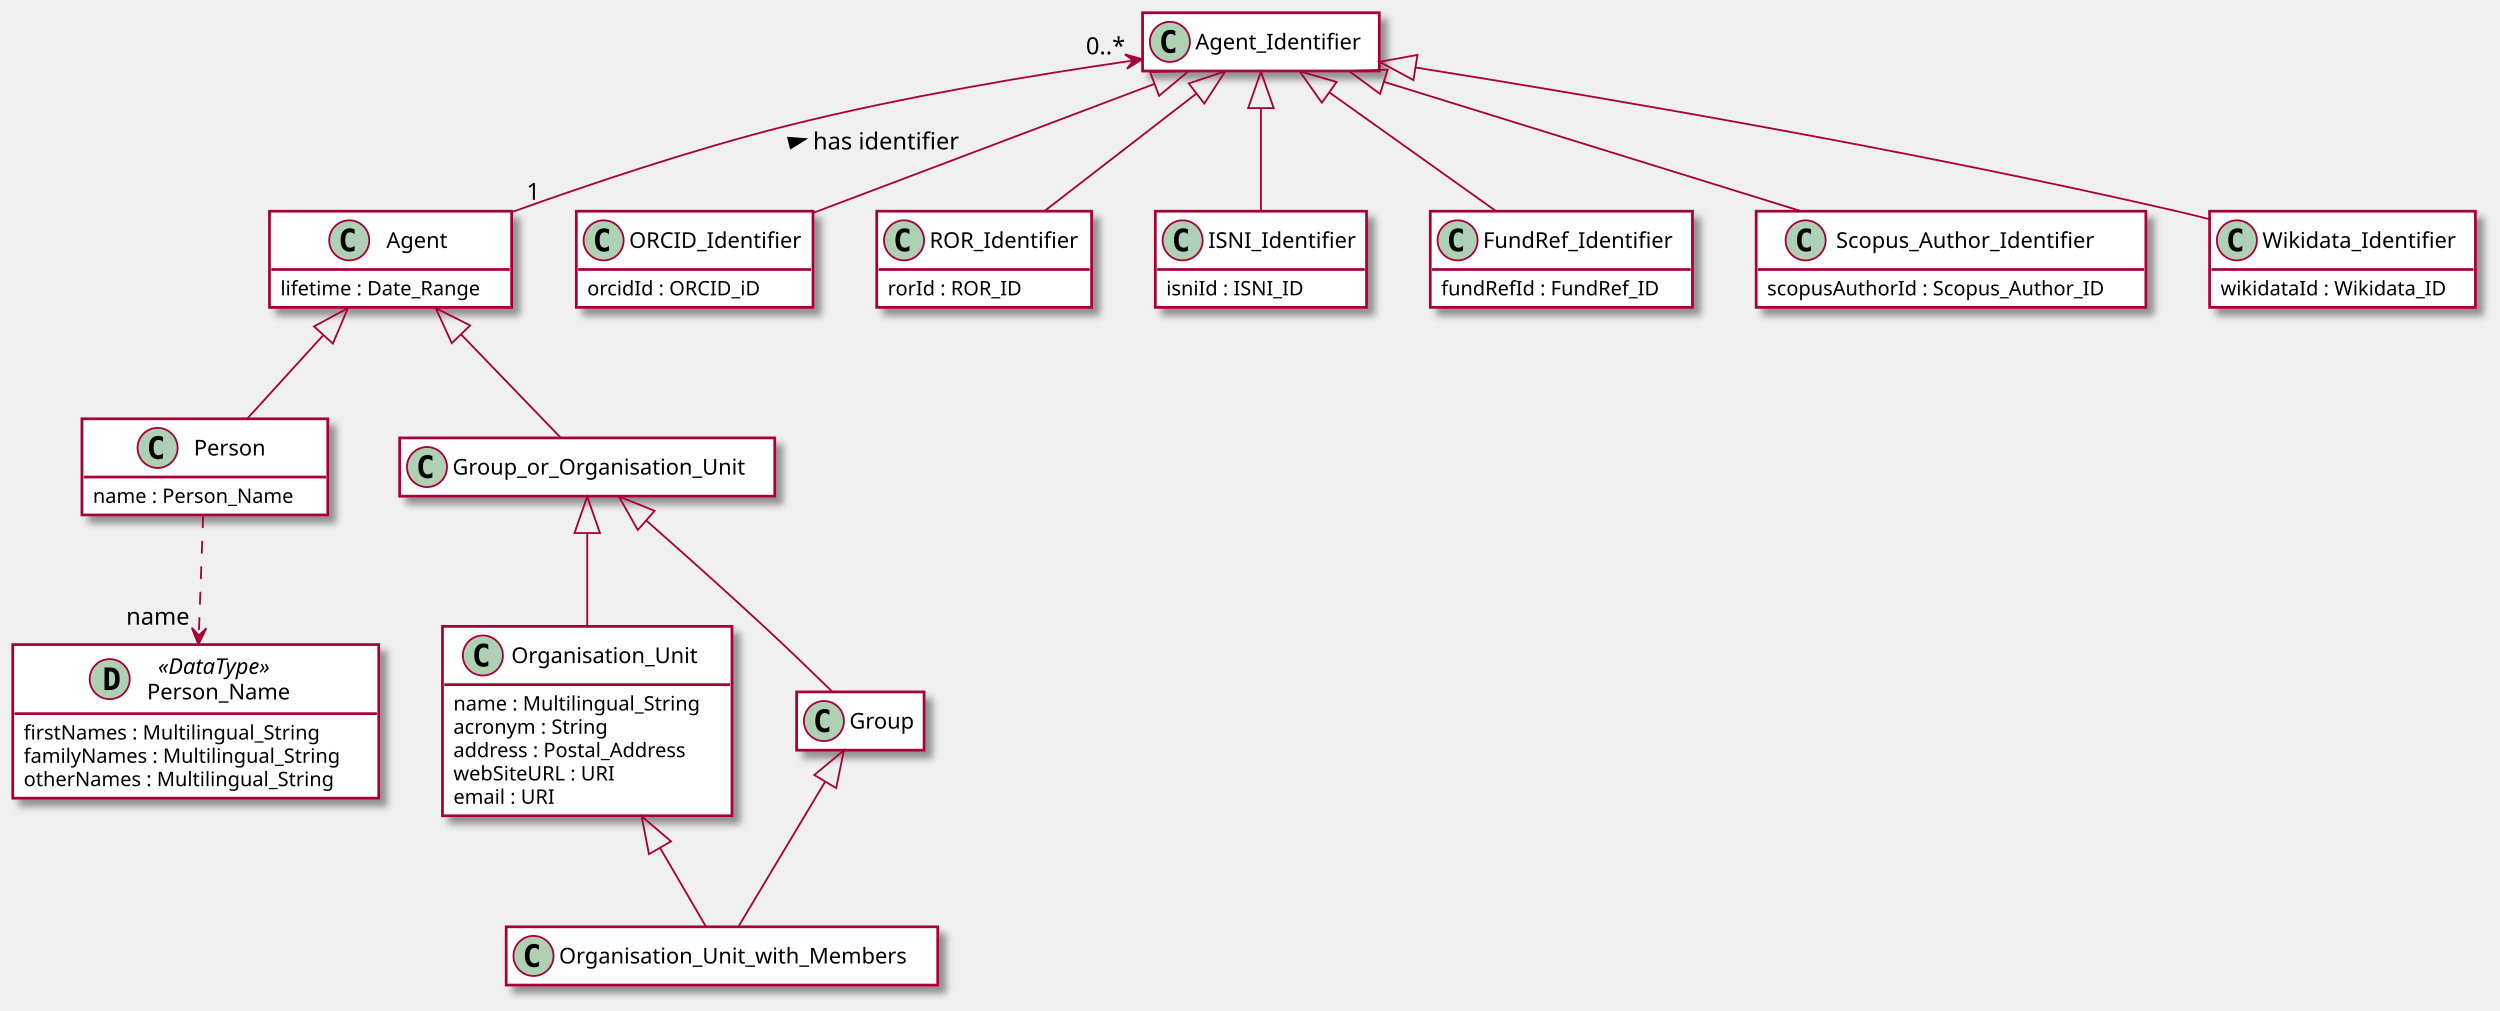
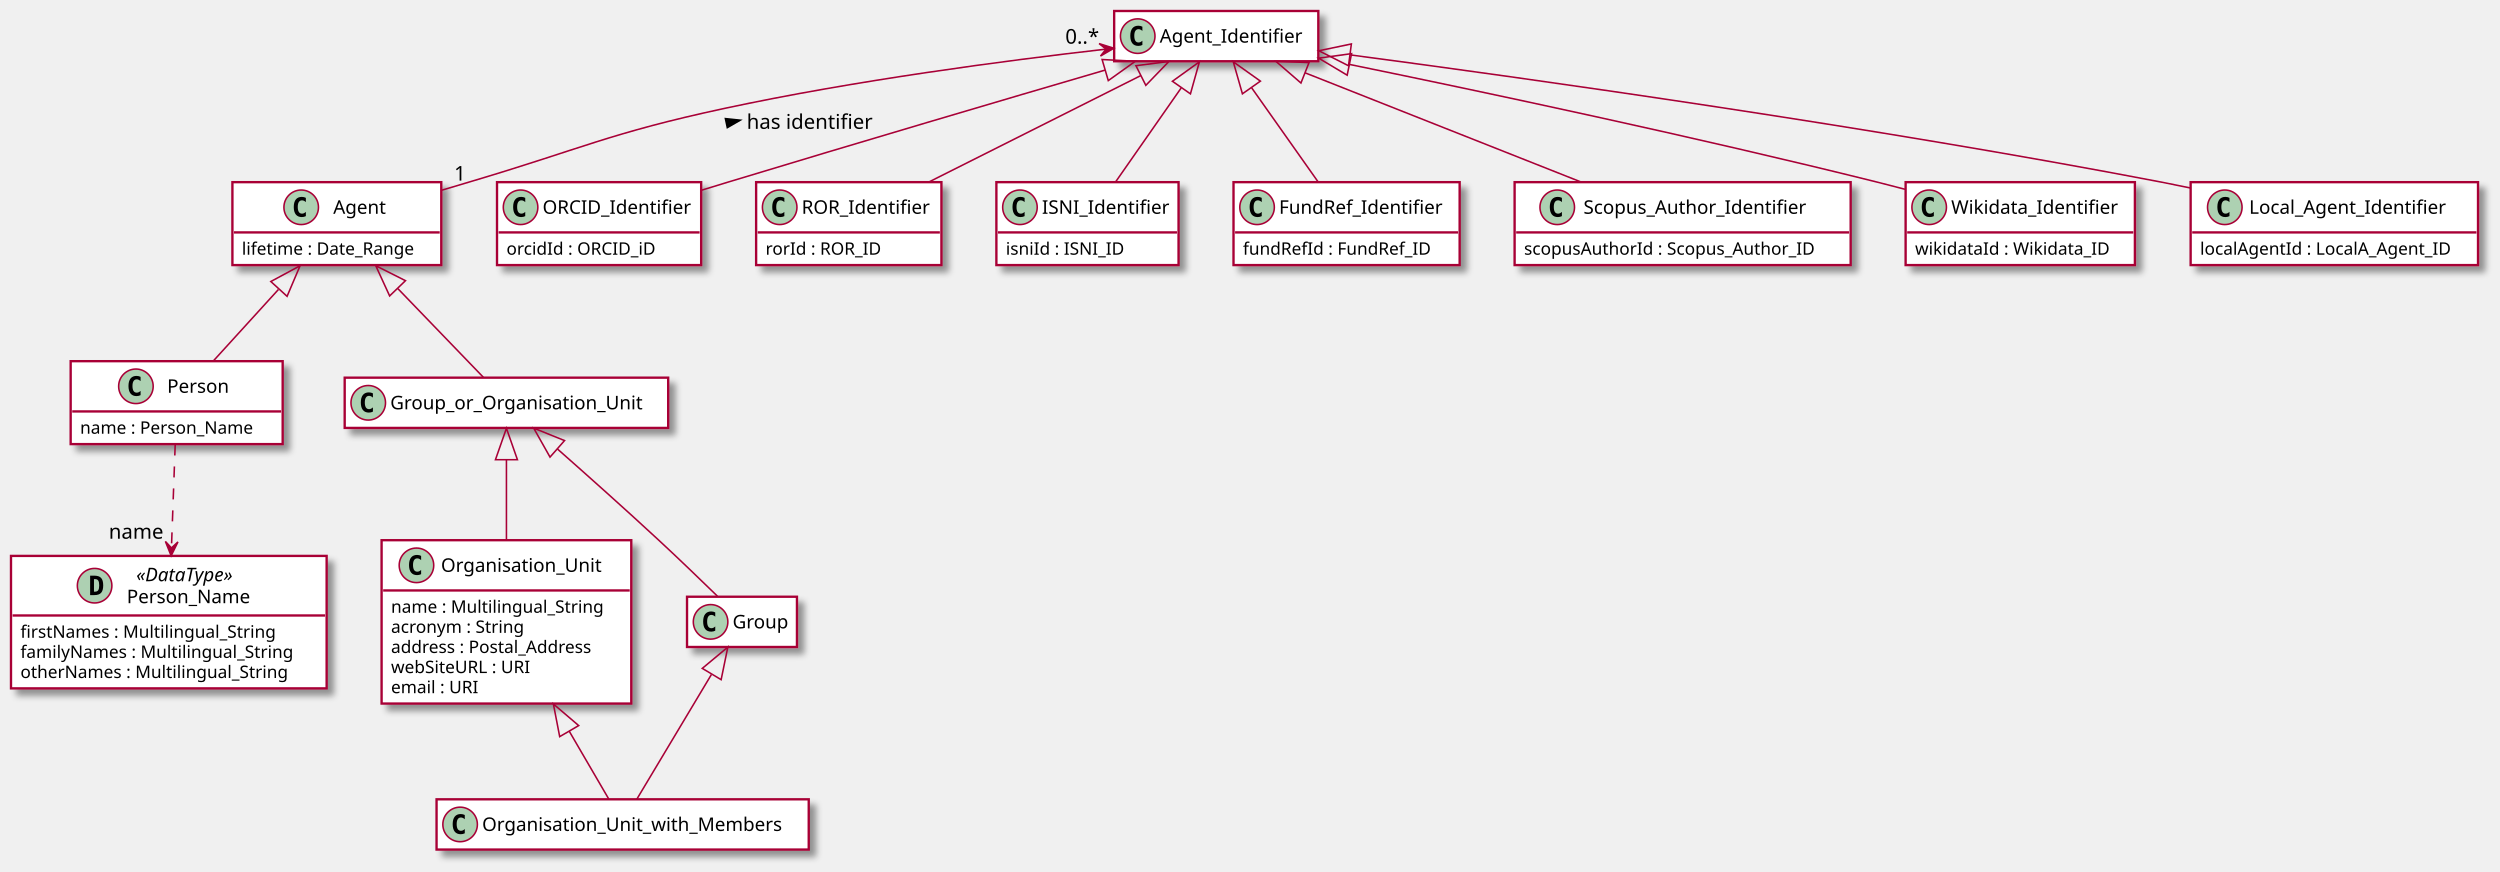
- <svg xmlns="http://www.w3.org/2000/svg" contentScriptType="application/ecmascript" contentStyleType="text/css" height="555px" preserveAspectRatio="none" style="width:1373px;height:555px;background:#FFFFFF;" version="1.1" viewBox="0 0 1373 555" width="1373px" zoomAndPan="magnify">
+ <svg xmlns="http://www.w3.org/2000/svg" contentScriptType="application/ecmascript" contentStyleType="text/css" height="555px" preserveAspectRatio="none" style="width:1592px;height:555px;background:#FFFFFF;" version="1.1" viewBox="0 0 1592 555" width="1592px" zoomAndPan="magnify">
  <defs>
-     <filter height="300%" id="f1uym79hkg1hys" width="300%" x="-1" y="-1">
+     <filter height="300%" id="f1h474g805j4cb" width="300%" x="-1" y="-1">
      <feGaussianBlur result="blurOut" stdDeviation="2.0" />
      <feColorMatrix in="blurOut" result="blurOut2" type="matrix" values="0 0 0 0 0 0 0 0 0 0 0 0 0 0 0 0 0 0 .4 0" />
      <feOffset dx="4.0" dy="4.0" in="blurOut2" result="blurOut3" />
      <feBlend in="SourceGraphic" in2="blurOut3" mode="normal" />
    </filter>
  </defs>
  <g>
-     <rect codeLine="10" fill="#FFFFFF" filter="url(#f1uym79hkg1hys)" height="52.805" id="Agent" style="stroke:#A80036;stroke-width:1.5;" width="133" x="148" y="116" />
+     <rect codeLine="10" fill="#FFFFFF" filter="url(#f1h474g805j4cb)" height="52.805" id="Agent" style="stroke:#A80036;stroke-width:1.5;" width="133" x="148" y="116" />
    <ellipse cx="191.8" cy="132" fill="#ADD1B2" rx="11" ry="11" style="stroke:#A80036;stroke-width:1.0;" />
    <path d="M194.769,137.641 Q194.191,137.938 193.55,138.078 Q192.909,138.234 192.206,138.234 Q189.706,138.234 188.378,136.594 Q187.066,134.938 187.066,131.812 Q187.066,128.688 188.378,127.031 Q189.706,125.375 192.206,125.375 Q192.909,125.375 193.55,125.531 Q194.206,125.688 194.769,125.984 L194.769,128.703 Q194.144,128.125 193.55,127.859 Q192.956,127.578 192.331,127.578 Q190.988,127.578 190.3,128.656 Q189.613,129.719 189.613,131.812 Q189.613,133.906 190.3,134.984 Q190.988,136.047 192.331,136.047 Q192.956,136.047 193.55,135.781 Q194.144,135.5 194.769,134.922 L194.769,137.641 Z " fill="#000000" />
    <text fill="#000000" font-family="sans-serif" font-size="12" lengthAdjust="spacing" textLength="37" x="212.2" y="136.154">Agent</text>
    <line style="stroke:#A80036;stroke-width:1.5;" x1="149" x2="280" y1="148" y2="148" />
    <text fill="#000000" font-family="sans-serif" font-size="11" lengthAdjust="spacing" textLength="121" x="154" y="162.21">lifetime : Date_Range</text>
-     <rect codeLine="16" fill="#FFFFFF" filter="url(#f1uym79hkg1hys)" height="52.805" id="Person" style="stroke:#A80036;stroke-width:1.5;" width="135" x="45" y="230" />
+     <rect codeLine="16" fill="#FFFFFF" filter="url(#f1h474g805j4cb)" height="52.805" id="Person" style="stroke:#A80036;stroke-width:1.5;" width="135" x="45" y="230" />
    <ellipse cx="86.55" cy="246" fill="#ADD1B2" rx="11" ry="11" style="stroke:#A80036;stroke-width:1.0;" />
    <path d="M89.519,251.641 Q88.941,251.938 88.3,252.078 Q87.659,252.234 86.956,252.234 Q84.456,252.234 83.128,250.594 Q81.816,248.938 81.816,245.812 Q81.816,242.688 83.128,241.031 Q84.456,239.375 86.956,239.375 Q87.659,239.375 88.3,239.531 Q88.956,239.688 89.519,239.984 L89.519,242.703 Q88.894,242.125 88.3,241.859 Q87.706,241.578 87.081,241.578 Q85.737,241.578 85.05,242.656 Q84.362,243.719 84.362,245.812 Q84.362,247.906 85.05,248.984 Q85.737,250.047 87.081,250.047 Q87.706,250.047 88.3,249.781 Q88.894,249.5 89.519,248.922 L89.519,251.641 Z " fill="#000000" />
    <text fill="#000000" font-family="sans-serif" font-size="12" lengthAdjust="spacing" textLength="44" x="106.45" y="250.154">Person</text>
    <line style="stroke:#A80036;stroke-width:1.5;" x1="46" x2="179" y1="262" y2="262" />
    <text fill="#000000" font-family="sans-serif" font-size="11" lengthAdjust="spacing" textLength="123" x="51" y="276.21">name : Person_Name</text>
-     <rect codeLine="69" fill="#FFFFFF" filter="url(#f1uym79hkg1hys)" height="84.352" id="Person_Name" style="stroke:#A80036;stroke-width:1.5;" width="201" x="7" y="354" />
+     <rect codeLine="75" fill="#FFFFFF" filter="url(#f1h474g805j4cb)" height="84.352" id="Person_Name" style="stroke:#A80036;stroke-width:1.5;" width="201" x="7" y="354" />
    <ellipse cx="60.25" cy="372.969" fill="#ADD0B2" rx="11" ry="11" style="stroke:#A80036;stroke-width:1.0;" />
    <path d="M59.844,368.781 L59.844,376.766 L60.5,376.766 Q61.938,376.766 62.547,375.859 Q63.172,374.938 63.172,372.766 Q63.172,370.594 62.547,369.688 Q61.938,368.781 60.5,368.781 L59.844,368.781 Z M57.391,366.578 L60.016,366.578 Q63.047,366.578 64.375,368.031 Q65.719,369.469 65.719,372.766 Q65.719,376.062 64.375,377.516 Q63.047,378.969 60.016,378.969 L57.391,378.969 L57.391,366.578 Z " fill="#000000" />
    <text fill="#000000" font-family="sans-serif" font-size="12" font-style="italic" lengthAdjust="spacing" textLength="74" x="86.75" y="370.139">«DataType»</text>
    <text fill="#000000" font-family="sans-serif" font-size="12" lengthAdjust="spacing" textLength="86" x="80.75" y="384.107">Person_Name</text>
    <line style="stroke:#A80036;stroke-width:1.5;" x1="8" x2="207" y1="391.938" y2="391.938" />
    <text fill="#000000" font-family="sans-serif" font-size="11" lengthAdjust="spacing" textLength="178" x="13" y="406.148">firstNames : Multilingual_String</text>
    <text fill="#000000" font-family="sans-serif" font-size="11" lengthAdjust="spacing" textLength="189" x="13" y="418.953">familyNames : Multilingual_String</text>
    <text fill="#000000" font-family="sans-serif" font-size="11" lengthAdjust="spacing" textLength="185" x="13" y="431.757">otherNames : Multilingual_String</text>
-     <rect codeLine="22" fill="#FFFFFF" filter="url(#f1uym79hkg1hys)" height="32" id="Agent_Identifier" style="stroke:#A80036;stroke-width:1.5;" width="130" x="627.5" y="7" />
-     <ellipse cx="642.5" cy="23" fill="#ADD1B2" rx="11" ry="11" style="stroke:#A80036;stroke-width:1.0;" />
-     <path d="M645.469,28.641 Q644.891,28.938 644.25,29.078 Q643.609,29.234 642.906,29.234 Q640.406,29.234 639.078,27.594 Q637.766,25.938 637.766,22.812 Q637.766,19.688 639.078,18.031 Q640.406,16.375 642.906,16.375 Q643.609,16.375 644.25,16.531 Q644.906,16.688 645.469,16.984 L645.469,19.703 Q644.844,19.125 644.25,18.859 Q643.656,18.578 643.031,18.578 Q641.688,18.578 641,19.656 Q640.312,20.719 640.312,22.812 Q640.312,24.906 641,25.984 Q641.688,27.047 643.031,27.047 Q643.656,27.047 644.25,26.781 Q644.844,26.5 645.469,25.922 L645.469,28.641 Z " fill="#000000" />
-     <text fill="#000000" font-family="sans-serif" font-size="12" lengthAdjust="spacing" textLength="98" x="656.5" y="27.154">Agent_Identifier</text>
-     <rect codeLine="27" fill="#FFFFFF" filter="url(#f1uym79hkg1hys)" height="52.805" id="ORCID_Identifier" style="stroke:#A80036;stroke-width:1.5;" width="130" x="316.5" y="116" />
+     <rect codeLine="22" fill="#FFFFFF" filter="url(#f1h474g805j4cb)" height="32" id="Agent_Identifier" style="stroke:#A80036;stroke-width:1.5;" width="130" x="709.5" y="7" />
+     <ellipse cx="724.5" cy="23" fill="#ADD1B2" rx="11" ry="11" style="stroke:#A80036;stroke-width:1.0;" />
+     <path d="M727.469,28.641 Q726.891,28.938 726.25,29.078 Q725.609,29.234 724.906,29.234 Q722.406,29.234 721.078,27.594 Q719.766,25.938 719.766,22.812 Q719.766,19.688 721.078,18.031 Q722.406,16.375 724.906,16.375 Q725.609,16.375 726.25,16.531 Q726.906,16.688 727.469,16.984 L727.469,19.703 Q726.844,19.125 726.25,18.859 Q725.656,18.578 725.031,18.578 Q723.688,18.578 723,19.656 Q722.312,20.719 722.312,22.812 Q722.312,24.906 723,25.984 Q723.688,27.047 725.031,27.047 Q725.656,27.047 726.25,26.781 Q726.844,26.5 727.469,25.922 L727.469,28.641 Z " fill="#000000" />
+     <text fill="#000000" font-family="sans-serif" font-size="12" lengthAdjust="spacing" textLength="98" x="738.5" y="27.154">Agent_Identifier</text>
+     <rect codeLine="27" fill="#FFFFFF" filter="url(#f1h474g805j4cb)" height="52.805" id="ORCID_Identifier" style="stroke:#A80036;stroke-width:1.5;" width="130" x="316.5" y="116" />
    <ellipse cx="331.5" cy="132" fill="#ADD1B2" rx="11" ry="11" style="stroke:#A80036;stroke-width:1.0;" />
    <path d="M334.469,137.641 Q333.891,137.938 333.25,138.078 Q332.609,138.234 331.906,138.234 Q329.406,138.234 328.078,136.594 Q326.766,134.938 326.766,131.812 Q326.766,128.688 328.078,127.031 Q329.406,125.375 331.906,125.375 Q332.609,125.375 333.25,125.531 Q333.906,125.688 334.469,125.984 L334.469,128.703 Q333.844,128.125 333.25,127.859 Q332.656,127.578 332.031,127.578 Q330.688,127.578 330,128.656 Q329.312,129.719 329.312,131.812 Q329.312,133.906 330,134.984 Q330.688,136.047 332.031,136.047 Q332.656,136.047 333.25,135.781 Q333.844,135.5 334.469,134.922 L334.469,137.641 Z " fill="#000000" />
    <text fill="#000000" font-family="sans-serif" font-size="12" lengthAdjust="spacing" textLength="98" x="345.5" y="136.154">ORCID_Identifier</text>
    <line style="stroke:#A80036;stroke-width:1.5;" x1="317.5" x2="445.5" y1="148" y2="148" />
    <text fill="#000000" font-family="sans-serif" font-size="11" lengthAdjust="spacing" textLength="102" x="322.5" y="162.21">orcidId : ORCID_iD</text>
-     <rect codeLine="33" fill="#FFFFFF" filter="url(#f1uym79hkg1hys)" height="52.805" id="ROR_Identifier" style="stroke:#A80036;stroke-width:1.5;" width="118" x="481.5" y="116" />
+     <rect codeLine="33" fill="#FFFFFF" filter="url(#f1h474g805j4cb)" height="52.805" id="ROR_Identifier" style="stroke:#A80036;stroke-width:1.5;" width="118" x="481.5" y="116" />
    <ellipse cx="496.5" cy="132" fill="#ADD1B2" rx="11" ry="11" style="stroke:#A80036;stroke-width:1.0;" />
    <path d="M499.469,137.641 Q498.891,137.938 498.25,138.078 Q497.609,138.234 496.906,138.234 Q494.406,138.234 493.078,136.594 Q491.766,134.938 491.766,131.812 Q491.766,128.688 493.078,127.031 Q494.406,125.375 496.906,125.375 Q497.609,125.375 498.25,125.531 Q498.906,125.688 499.469,125.984 L499.469,128.703 Q498.844,128.125 498.25,127.859 Q497.656,127.578 497.031,127.578 Q495.688,127.578 495,128.656 Q494.312,129.719 494.312,131.812 Q494.312,133.906 495,134.984 Q495.688,136.047 497.031,136.047 Q497.656,136.047 498.25,135.781 Q498.844,135.5 499.469,134.922 L499.469,137.641 Z " fill="#000000" />
    <text fill="#000000" font-family="sans-serif" font-size="12" lengthAdjust="spacing" textLength="86" x="510.5" y="136.154">ROR_Identifier</text>
    <line style="stroke:#A80036;stroke-width:1.5;" x1="482.5" x2="598.5" y1="148" y2="148" />
    <text fill="#000000" font-family="sans-serif" font-size="11" lengthAdjust="spacing" textLength="79" x="487.5" y="162.21">rorId : ROR_ID</text>
-     <rect codeLine="39" fill="#FFFFFF" filter="url(#f1uym79hkg1hys)" height="52.805" id="ISNI_Identifier" style="stroke:#A80036;stroke-width:1.5;" width="116" x="634.5" y="116" />
+     <rect codeLine="39" fill="#FFFFFF" filter="url(#f1h474g805j4cb)" height="52.805" id="ISNI_Identifier" style="stroke:#A80036;stroke-width:1.5;" width="116" x="634.5" y="116" />
    <ellipse cx="649.5" cy="132" fill="#ADD1B2" rx="11" ry="11" style="stroke:#A80036;stroke-width:1.0;" />
    <path d="M652.469,137.641 Q651.891,137.938 651.25,138.078 Q650.609,138.234 649.906,138.234 Q647.406,138.234 646.078,136.594 Q644.766,134.938 644.766,131.812 Q644.766,128.688 646.078,127.031 Q647.406,125.375 649.906,125.375 Q650.609,125.375 651.25,125.531 Q651.906,125.688 652.469,125.984 L652.469,128.703 Q651.844,128.125 651.25,127.859 Q650.656,127.578 650.031,127.578 Q648.688,127.578 648,128.656 Q647.312,129.719 647.312,131.812 Q647.312,133.906 648,134.984 Q648.688,136.047 650.031,136.047 Q650.656,136.047 651.25,135.781 Q651.844,135.5 652.469,134.922 L652.469,137.641 Z " fill="#000000" />
    <text fill="#000000" font-family="sans-serif" font-size="12" lengthAdjust="spacing" textLength="84" x="663.5" y="136.154">ISNI_Identifier</text>
    <line style="stroke:#A80036;stroke-width:1.5;" x1="635.5" x2="749.5" y1="148" y2="148" />
    <text fill="#000000" font-family="sans-serif" font-size="11" lengthAdjust="spacing" textLength="81" x="640.5" y="162.21">isniId : ISNI_ID</text>
-     <rect codeLine="45" fill="#FFFFFF" filter="url(#f1uym79hkg1hys)" height="52.805" id="FundRef_Identifier" style="stroke:#A80036;stroke-width:1.5;" width="144" x="785.5" y="116" />
+     <rect codeLine="45" fill="#FFFFFF" filter="url(#f1h474g805j4cb)" height="52.805" id="FundRef_Identifier" style="stroke:#A80036;stroke-width:1.5;" width="144" x="785.5" y="116" />
    <ellipse cx="800.5" cy="132" fill="#ADD1B2" rx="11" ry="11" style="stroke:#A80036;stroke-width:1.0;" />
    <path d="M803.469,137.641 Q802.891,137.938 802.25,138.078 Q801.609,138.234 800.906,138.234 Q798.406,138.234 797.078,136.594 Q795.766,134.938 795.766,131.812 Q795.766,128.688 797.078,127.031 Q798.406,125.375 800.906,125.375 Q801.609,125.375 802.25,125.531 Q802.906,125.688 803.469,125.984 L803.469,128.703 Q802.844,128.125 802.25,127.859 Q801.656,127.578 801.031,127.578 Q799.688,127.578 799,128.656 Q798.312,129.719 798.312,131.812 Q798.312,133.906 799,134.984 Q799.688,136.047 801.031,136.047 Q801.656,136.047 802.25,135.781 Q802.844,135.5 803.469,134.922 L803.469,137.641 Z " fill="#000000" />
    <text fill="#000000" font-family="sans-serif" font-size="12" lengthAdjust="spacing" textLength="112" x="814.5" y="136.154">FundRef_Identifier</text>
    <line style="stroke:#A80036;stroke-width:1.5;" x1="786.5" x2="928.5" y1="148" y2="148" />
    <text fill="#000000" font-family="sans-serif" font-size="11" lengthAdjust="spacing" textLength="127" x="791.5" y="162.21">fundRefId : FundRef_ID</text>
-     <rect codeLine="51" fill="#FFFFFF" filter="url(#f1uym79hkg1hys)" height="52.805" id="Scopus_Author_Identifier" style="stroke:#A80036;stroke-width:1.5;" width="214" x="964.5" y="116" />
+     <rect codeLine="51" fill="#FFFFFF" filter="url(#f1h474g805j4cb)" height="52.805" id="Scopus_Author_Identifier" style="stroke:#A80036;stroke-width:1.5;" width="214" x="964.5" y="116" />
    <ellipse cx="991.65" cy="132" fill="#ADD1B2" rx="11" ry="11" style="stroke:#A80036;stroke-width:1.0;" />
    <path d="M994.619,137.641 Q994.041,137.938 993.4,138.078 Q992.759,138.234 992.056,138.234 Q989.556,138.234 988.228,136.594 Q986.916,134.938 986.916,131.812 Q986.916,128.688 988.228,127.031 Q989.556,125.375 992.056,125.375 Q992.759,125.375 993.4,125.531 Q994.056,125.688 994.619,125.984 L994.619,128.703 Q993.994,128.125 993.4,127.859 Q992.806,127.578 992.181,127.578 Q990.837,127.578 990.15,128.656 Q989.462,129.719 989.462,131.812 Q989.462,133.906 990.15,134.984 Q990.837,136.047 992.181,136.047 Q992.806,136.047 993.4,135.781 Q993.994,135.5 994.619,134.922 L994.619,137.641 Z " fill="#000000" />
    <text fill="#000000" font-family="sans-serif" font-size="12" lengthAdjust="spacing" textLength="155" x="1008.35" y="136.154">Scopus_Author_Identifier</text>
    <line style="stroke:#A80036;stroke-width:1.5;" x1="965.5" x2="1177.5" y1="148" y2="148" />
    <text fill="#000000" font-family="sans-serif" font-size="11" lengthAdjust="spacing" textLength="202" x="970.5" y="162.21">scopusAuthorId : Scopus_Author_ID</text>
-     <rect codeLine="57" fill="#FFFFFF" filter="url(#f1uym79hkg1hys)" height="52.805" id="Wikidata_Identifier" style="stroke:#A80036;stroke-width:1.5;" width="146" x="1213.5" y="116" />
+     <rect codeLine="57" fill="#FFFFFF" filter="url(#f1h474g805j4cb)" height="52.805" id="Wikidata_Identifier" style="stroke:#A80036;stroke-width:1.5;" width="146" x="1213.5" y="116" />
    <ellipse cx="1228.5" cy="132" fill="#ADD1B2" rx="11" ry="11" style="stroke:#A80036;stroke-width:1.0;" />
    <path d="M1231.469,137.641 Q1230.891,137.938 1230.25,138.078 Q1229.609,138.234 1228.906,138.234 Q1226.406,138.234 1225.078,136.594 Q1223.766,134.938 1223.766,131.812 Q1223.766,128.688 1225.078,127.031 Q1226.406,125.375 1228.906,125.375 Q1229.609,125.375 1230.25,125.531 Q1230.906,125.688 1231.469,125.984 L1231.469,128.703 Q1230.844,128.125 1230.25,127.859 Q1229.656,127.578 1229.031,127.578 Q1227.688,127.578 1227,128.656 Q1226.312,129.719 1226.312,131.812 Q1226.312,133.906 1227,134.984 Q1227.688,136.047 1229.031,136.047 Q1229.656,136.047 1230.25,135.781 Q1230.844,135.5 1231.469,134.922 L1231.469,137.641 Z " fill="#000000" />
    <text fill="#000000" font-family="sans-serif" font-size="12" lengthAdjust="spacing" textLength="114" x="1242.5" y="136.154">Wikidata_Identifier</text>
    <line style="stroke:#A80036;stroke-width:1.5;" x1="1214.5" x2="1358.5" y1="148" y2="148" />
    <text fill="#000000" font-family="sans-serif" font-size="11" lengthAdjust="spacing" textLength="131" x="1219.5" y="162.21">wikidataId : Wikidata_ID</text>
-     <rect codeLine="85" fill="#FFFFFF" filter="url(#f1uym79hkg1hys)" height="32" id="Group_or_Organisation_Unit" style="stroke:#A80036;stroke-width:1.5;" width="206" x="219.5" y="240.5" />
+     <rect codeLine="63" fill="#FFFFFF" filter="url(#f1h474g805j4cb)" height="52.805" id="Local_Agent_Identifier" style="stroke:#A80036;stroke-width:1.5;" width="183" x="1395" y="116" />
+     <ellipse cx="1416.75" cy="132" fill="#ADD1B2" rx="11" ry="11" style="stroke:#A80036;stroke-width:1.0;" />
+     <path d="M1419.719,137.641 Q1419.141,137.938 1418.5,138.078 Q1417.859,138.234 1417.156,138.234 Q1414.656,138.234 1413.328,136.594 Q1412.016,134.938 1412.016,131.812 Q1412.016,128.688 1413.328,127.031 Q1414.656,125.375 1417.156,125.375 Q1417.859,125.375 1418.5,125.531 Q1419.156,125.688 1419.719,125.984 L1419.719,128.703 Q1419.094,128.125 1418.5,127.859 Q1417.906,127.578 1417.281,127.578 Q1415.938,127.578 1415.25,128.656 Q1414.562,129.719 1414.562,131.812 Q1414.562,133.906 1415.25,134.984 Q1415.938,136.047 1417.281,136.047 Q1417.906,136.047 1418.5,135.781 Q1419.094,135.5 1419.719,134.922 L1419.719,137.641 Z " fill="#000000" />
+     <text fill="#000000" font-family="sans-serif" font-size="12" lengthAdjust="spacing" textLength="136" x="1432.25" y="136.154">Local_Agent_Identifier</text>
+     <line style="stroke:#A80036;stroke-width:1.5;" x1="1396" x2="1577" y1="148" y2="148" />
+     <text fill="#000000" font-family="sans-serif" font-size="11" lengthAdjust="spacing" textLength="171" x="1401" y="162.21">localAgentId : LocalA_Agent_ID</text>
+     <rect codeLine="91" fill="#FFFFFF" filter="url(#f1h474g805j4cb)" height="32" id="Group_or_Organisation_Unit" style="stroke:#A80036;stroke-width:1.5;" width="206" x="219.5" y="240.5" />
    <ellipse cx="234.5" cy="256.5" fill="#ADD1B2" rx="11" ry="11" style="stroke:#A80036;stroke-width:1.0;" />
    <path d="M237.469,262.141 Q236.891,262.438 236.25,262.578 Q235.609,262.734 234.906,262.734 Q232.406,262.734 231.078,261.094 Q229.766,259.438 229.766,256.312 Q229.766,253.188 231.078,251.531 Q232.406,249.875 234.906,249.875 Q235.609,249.875 236.25,250.031 Q236.906,250.188 237.469,250.484 L237.469,253.203 Q236.844,252.625 236.25,252.359 Q235.656,252.078 235.031,252.078 Q233.688,252.078 233,253.156 Q232.312,254.219 232.312,256.312 Q232.312,258.406 233,259.484 Q233.688,260.547 235.031,260.547 Q235.656,260.547 236.25,260.281 Q236.844,260 237.469,259.422 L237.469,262.141 Z " fill="#000000" />
    <text fill="#000000" font-family="sans-serif" font-size="12" lengthAdjust="spacing" textLength="174" x="248.5" y="260.654">Group_or_Organisation_Unit</text>
-     <rect codeLine="103" fill="#FFFFFF" filter="url(#f1uym79hkg1hys)" height="104.023" id="Organisation_Unit" style="stroke:#A80036;stroke-width:1.5;" width="159" x="243" y="344" />
+     <rect codeLine="109" fill="#FFFFFF" filter="url(#f1h474g805j4cb)" height="104.023" id="Organisation_Unit" style="stroke:#A80036;stroke-width:1.5;" width="159" x="243" y="344" />
    <ellipse cx="265.2" cy="360" fill="#ADD1B2" rx="11" ry="11" style="stroke:#A80036;stroke-width:1.0;" />
    <path d="M268.169,365.641 Q267.591,365.938 266.95,366.078 Q266.309,366.234 265.606,366.234 Q263.106,366.234 261.778,364.594 Q260.466,362.938 260.466,359.812 Q260.466,356.688 261.778,355.031 Q263.106,353.375 265.606,353.375 Q266.309,353.375 266.95,353.531 Q267.606,353.688 268.169,353.984 L268.169,356.703 Q267.544,356.125 266.95,355.859 Q266.356,355.578 265.731,355.578 Q264.387,355.578 263.7,356.656 Q263.012,357.719 263.012,359.812 Q263.012,361.906 263.7,362.984 Q264.387,364.047 265.731,364.047 Q266.356,364.047 266.95,363.781 Q267.544,363.5 268.169,362.922 L268.169,365.641 Z " fill="#000000" />
    <text fill="#000000" font-family="sans-serif" font-size="12" lengthAdjust="spacing" textLength="111" x="280.8" y="364.154">Organisation_Unit</text>
    <line style="stroke:#A80036;stroke-width:1.5;" x1="244" x2="401" y1="376" y2="376" />
    <text fill="#000000" font-family="sans-serif" font-size="11" lengthAdjust="spacing" textLength="147" x="249" y="390.21">name : Multilingual_String</text>
    <text fill="#000000" font-family="sans-serif" font-size="11" lengthAdjust="spacing" textLength="95" x="249" y="403.015">acronym : String</text>
    <text fill="#000000" font-family="sans-serif" font-size="11" lengthAdjust="spacing" textLength="147" x="249" y="415.82">address : Postal_Address</text>
    <text fill="#000000" font-family="sans-serif" font-size="11" lengthAdjust="spacing" textLength="96" x="249" y="428.625">webSiteURL : URI</text>
    <text fill="#000000" font-family="sans-serif" font-size="11" lengthAdjust="spacing" textLength="61" x="249" y="441.429">email : URI</text>
-     <rect codeLine="94" fill="#FFFFFF" filter="url(#f1uym79hkg1hys)" height="32" id="Group" style="stroke:#A80036;stroke-width:1.5;" width="70" x="437.5" y="380" />
+     <rect codeLine="100" fill="#FFFFFF" filter="url(#f1h474g805j4cb)" height="32" id="Group" style="stroke:#A80036;stroke-width:1.5;" width="70" x="437.5" y="380" />
    <ellipse cx="452.5" cy="396" fill="#ADD1B2" rx="11" ry="11" style="stroke:#A80036;stroke-width:1.0;" />
    <path d="M455.469,401.641 Q454.891,401.938 454.25,402.078 Q453.609,402.234 452.906,402.234 Q450.406,402.234 449.078,400.594 Q447.766,398.938 447.766,395.812 Q447.766,392.688 449.078,391.031 Q450.406,389.375 452.906,389.375 Q453.609,389.375 454.25,389.531 Q454.906,389.688 455.469,389.984 L455.469,392.703 Q454.844,392.125 454.25,391.859 Q453.656,391.578 453.031,391.578 Q451.688,391.578 451,392.656 Q450.312,393.719 450.312,395.812 Q450.312,397.906 451,398.984 Q451.688,400.047 453.031,400.047 Q453.656,400.047 454.25,399.781 Q454.844,399.5 455.469,398.922 L455.469,401.641 Z " fill="#000000" />
    <text fill="#000000" font-family="sans-serif" font-size="12" lengthAdjust="spacing" textLength="38" x="466.5" y="400.154">Group</text>
-     <rect codeLine="117" fill="#FFFFFF" filter="url(#f1uym79hkg1hys)" height="32" id="Organisation_Unit_with_Members" style="stroke:#A80036;stroke-width:1.5;" width="237" x="278" y="509" />
+     <rect codeLine="123" fill="#FFFFFF" filter="url(#f1h474g805j4cb)" height="32" id="Organisation_Unit_with_Members" style="stroke:#A80036;stroke-width:1.5;" width="237" x="278" y="509" />
    <ellipse cx="293" cy="525" fill="#ADD1B2" rx="11" ry="11" style="stroke:#A80036;stroke-width:1.0;" />
    <path d="M295.969,530.641 Q295.391,530.938 294.75,531.078 Q294.109,531.234 293.406,531.234 Q290.906,531.234 289.578,529.594 Q288.266,527.938 288.266,524.812 Q288.266,521.688 289.578,520.031 Q290.906,518.375 293.406,518.375 Q294.109,518.375 294.75,518.531 Q295.406,518.688 295.969,518.984 L295.969,521.703 Q295.344,521.125 294.75,520.859 Q294.156,520.578 293.531,520.578 Q292.188,520.578 291.5,521.656 Q290.812,522.719 290.812,524.812 Q290.812,526.906 291.5,527.984 Q292.188,529.047 293.531,529.047 Q294.156,529.047 294.75,528.781 Q295.344,528.5 295.969,527.922 L295.969,530.641 Z " fill="#000000" />
    <text fill="#000000" font-family="sans-serif" font-size="12" lengthAdjust="spacing" textLength="205" x="307" y="529.154">Organisation_Unit_with_Members</text>
-     <path codeLine="65" d="M177.35,184.29 C163.46,199.54 148.08,216.43 135.79,229.92 " fill="none" id="Agent-backto-Person" style="stroke:#A80036;stroke-width:1.0;" />
+     <path codeLine="71" d="M177.35,184.29 C163.46,199.54 148.08,216.43 135.79,229.92 " fill="none" id="Agent-backto-Person" style="stroke:#A80036;stroke-width:1.0;" />
    <polygon fill="none" points="172.46,179.27,191.1,169.2,182.81,188.7,172.46,179.27" style="stroke:#A80036;stroke-width:1.0;" />
-     <path codeLine="77" d="M111.57,283.04 C110.9,301.45 109.98,326.8 109.18,348.73 " fill="none" id="Person-to-Person_Name" style="stroke:#A80036;stroke-width:1.0;stroke-dasharray:7.0,7.0;" />
+     <path codeLine="83" d="M111.57,283.04 C110.9,301.45 109.98,326.8 109.18,348.73 " fill="none" id="Person-to-Person_Name" style="stroke:#A80036;stroke-width:1.0;stroke-dasharray:7.0,7.0;" />
    <polygon fill="#A80036" points="108.99,353.93,113.322,345.085,109.176,348.933,105.328,344.787,108.99,353.93" style="stroke:#A80036;stroke-width:1.0;" />
    <text fill="#000000" font-family="sans-serif" font-size="13" lengthAdjust="spacing" textLength="37" x="69.279" y="343.079">name</text>
-     <path codeLine="25" d="M622.26,33.25 C569.6,40.88 495.98,53.05 432.5,69 C380.86,81.98 323.79,101.14 281.01,116.5 " fill="none" id="Agent_Identifier-backto-Agent" style="stroke:#A80036;stroke-width:1.0;" />
-     <polygon fill="#A80036" points="627.29,32.52,617.812,29.845,622.341,33.233,618.952,37.763,627.29,32.52" style="stroke:#A80036;stroke-width:1.0;" />
-     <polygon fill="#000000" points="442.358,76.381,432.874,75.67,434.267,81.38,442.358,76.381" style="stroke:#000000;stroke-width:1.0;" />
-     <text fill="#000000" font-family="sans-serif" font-size="13" lengthAdjust="spacing" textLength="82" x="446.5" y="82.067">has identifier</text>
-     <text fill="#000000" font-family="sans-serif" font-size="13" lengthAdjust="spacing" textLength="23" x="596.379" y="29.802">0..*</text>
-     <text fill="#000000" font-family="sans-serif" font-size="13" lengthAdjust="spacing" textLength="8" x="289.163" y="109.712">1</text>
-     <path codeLine="31" d="M634.05,46.08 C580.72,66.23 502.04,95.96 446.7,116.87 " fill="none" id="Agent_Identifier-backto-ORCID_Identifier" style="stroke:#A80036;stroke-width:1.0;" />
-     <polygon fill="none" points="631.61,39.52,652.8,39,636.56,52.62,631.61,39.52" style="stroke:#A80036;stroke-width:1.0;" />
-     <path codeLine="37" d="M657.05,51.4 C631.85,70.88 598.25,96.86 573.6,115.92 " fill="none" id="Agent_Identifier-backto-ROR_Identifier" style="stroke:#A80036;stroke-width:1.0;" />
-     <polygon fill="none" points="652.84,45.81,672.94,39.12,661.4,56.89,652.84,45.81" style="stroke:#A80036;stroke-width:1.0;" />
-     <path codeLine="43" d="M692.5,59.48 C692.5,77.62 692.5,99.29 692.5,115.8 " fill="none" id="Agent_Identifier-backto-ISNI_Identifier" style="stroke:#A80036;stroke-width:1.0;" />
-     <polygon fill="none" points="685.5,59.36,692.5,39.36,699.5,59.36,685.5,59.36" style="stroke:#A80036;stroke-width:1.0;" />
-     <path codeLine="49" d="M730.19,50.84 C757.63,70.38 794.56,96.68 821.57,115.92 " fill="none" id="Agent_Identifier-backto-FundRef_Identifier" style="stroke:#A80036;stroke-width:1.0;" />
-     <polygon fill="none" points="725.96,56.42,713.73,39.12,734.08,45.02,725.96,56.42" style="stroke:#A80036;stroke-width:1.0;" />
-     <path codeLine="55" d="M760.08,44.95 C824.17,64.82 920.6,94.72 989.16,115.97 " fill="none" id="Agent_Identifier-backto-Scopus_Author_Identifier" style="stroke:#A80036;stroke-width:1.0;" />
-     <polygon fill="none" points="757.92,51.61,740.89,39,762.06,38.24,757.92,51.61" style="stroke:#A80036;stroke-width:1.0;" />
-     <path codeLine="61" d="M777.62,37.11 C878.04,53.14 1049.79,82.34 1195.5,116 C1201.25,117.33 1207.19,118.79 1213.14,120.32 " fill="none" id="Agent_Identifier-backto-Wikidata_Identifier" style="stroke:#A80036;stroke-width:1.0;" />
-     <polygon fill="none" points="776.26,43.98,757.61,33.94,778.46,30.15,776.26,43.98" style="stroke:#A80036;stroke-width:1.0;" />
-     <path codeLine="90" d="M253.35,183.79 C272.25,203.39 293.85,225.79 307.8,240.26 " fill="none" id="Agent-backto-Group_or_Organisation_Unit" style="stroke:#A80036;stroke-width:1.0;" />
+     <path codeLine="25" d="M704,31.32 C640.23,38.61 543.98,51.27 461.5,69 C387.79,84.85 370.8,94.6 298.5,116 C292.95,117.64 287.19,119.36 281.42,121.09 " fill="none" id="Agent_Identifier-backto-Agent" style="stroke:#A80036;stroke-width:1.0;" />
+     <polygon fill="#A80036" points="709.29,30.72,699.9,27.75,704.321,31.278,700.793,35.7,709.29,30.72" style="stroke:#A80036;stroke-width:1.0;" />
+     <polygon fill="#000000" points="471.391,76.527,461.933,75.532,463.154,81.282,471.391,76.527" style="stroke:#000000;stroke-width:1.0;" />
+     <text fill="#000000" font-family="sans-serif" font-size="13" lengthAdjust="spacing" textLength="82" x="475.5" y="82.067">has identifier</text>
+     <text fill="#000000" font-family="sans-serif" font-size="13" lengthAdjust="spacing" textLength="23" x="678.379" y="27.816">0..*</text>
+     <text fill="#000000" font-family="sans-serif" font-size="13" lengthAdjust="spacing" textLength="8" x="289.177" y="115.013">1</text>
+     <path codeLine="31" d="M703.67,44.65 C640.58,63.11 545.79,91.04 463.5,116 C458.08,117.64 452.46,119.36 446.82,121.1 " fill="none" id="Agent_Identifier-backto-ORCID_Identifier" style="stroke:#A80036;stroke-width:1.0;" />
+     <polygon fill="none" points="701.82,37.9,722.98,39,705.75,51.33,701.82,37.9" style="stroke:#A80036;stroke-width:1.0;" />
+     <path codeLine="37" d="M726.51,48.1 C687.15,67.86 631.59,95.76 591.45,115.92 " fill="none" id="Agent_Identifier-backto-ROR_Identifier" style="stroke:#A80036;stroke-width:1.0;" />
+     <polygon fill="none" points="723.37,41.84,744.39,39.12,729.66,54.35,723.37,41.84" style="stroke:#A80036;stroke-width:1.0;" />
+     <path codeLine="43" d="M752.23,55.92 C739.1,74.72 722.72,98.2 710.43,115.8 " fill="none" id="Agent_Identifier-backto-ISNI_Identifier" style="stroke:#A80036;stroke-width:1.0;" />
+     <polygon fill="none" points="746.59,51.76,763.78,39.36,758.07,59.77,746.59,51.76" style="stroke:#A80036;stroke-width:1.0;" />
+     <path codeLine="49" d="M797.05,55.92 C810.33,74.72 826.91,98.2 839.35,115.8 " fill="none" id="Agent_Identifier-backto-FundRef_Identifier" style="stroke:#A80036;stroke-width:1.0;" />
+     <polygon fill="none" points="791.17,59.74,785.35,39.36,802.61,51.66,791.17,59.74" style="stroke:#A80036;stroke-width:1.0;" />
+     <path codeLine="55" d="M831.08,46.38 C881.26,66.24 954.53,95.22 1006.98,115.97 " fill="none" id="Agent_Identifier-backto-Scopus_Author_Identifier" style="stroke:#A80036;stroke-width:1.0;" />
+     <polygon fill="none" points="828.44,52.87,812.42,39,833.59,39.85,828.44,52.87" style="stroke:#A80036;stroke-width:1.0;" />
+     <path codeLine="61" d="M859.46,41.05 C944.73,58.53 1079.69,87.15 1195.5,116 C1201.23,117.43 1207.15,118.96 1213.09,120.53 " fill="none" id="Agent_Identifier-backto-Wikidata_Identifier" style="stroke:#A80036;stroke-width:1.0;" />
+     <polygon fill="none" points="857.88,47.88,839.68,37.02,860.68,34.16,857.88,47.88" style="stroke:#A80036;stroke-width:1.0;" />
+     <path codeLine="67" d="M859.77,34.95 C976.75,50.44 1193.33,80.83 1376.5,116 C1382.47,117.15 1388.6,118.39 1394.78,119.69 " fill="none" id="Agent_Identifier-backto-Local_Agent_Identifier" style="stroke:#A80036;stroke-width:1.0;" />
+     <polygon fill="none" points="858.73,41.87,839.81,32.32,860.55,27.99,858.73,41.87" style="stroke:#A80036;stroke-width:1.0;" />
+     <path codeLine="96" d="M253.35,183.79 C272.25,203.39 293.85,225.79 307.8,240.26 " fill="none" id="Agent-backto-Group_or_Organisation_Unit" style="stroke:#A80036;stroke-width:1.0;" />
    <polygon fill="none" points="248.12,188.45,239.28,169.2,258.2,178.73,248.12,188.45" style="stroke:#A80036;stroke-width:1.0;" />
-     <path codeLine="113" d="M322.5,292.82 C322.5,308.36 322.5,326.91 322.5,343.91 " fill="none" id="Group_or_Organisation_Unit-backto-Organisation_Unit" style="stroke:#A80036;stroke-width:1.0;" />
+     <path codeLine="119" d="M322.5,292.82 C322.5,308.36 322.5,326.91 322.5,343.91 " fill="none" id="Group_or_Organisation_Unit-backto-Organisation_Unit" style="stroke:#A80036;stroke-width:1.0;" />
    <polygon fill="none" points="315.5,292.74,322.5,272.74,329.5,292.74,315.5,292.74" style="stroke:#A80036;stroke-width:1.0;" />
-     <path codeLine="99" d="M354.94,285.88 C373.91,302.62 398.25,324.31 419.5,344 C432.24,355.8 446.4,369.46 456.88,379.67 " fill="none" id="Group_or_Organisation_Unit-backto-Group" style="stroke:#A80036;stroke-width:1.0;" />
+     <path codeLine="105" d="M354.94,285.88 C373.91,302.62 398.25,324.31 419.5,344 C432.24,355.8 446.4,369.46 456.88,379.67 " fill="none" id="Group_or_Organisation_Unit-backto-Group" style="stroke:#A80036;stroke-width:1.0;" />
    <polygon fill="none" points="350.25,291.08,339.85,272.62,359.49,280.56,350.25,291.08" style="stroke:#A80036;stroke-width:1.0;" />
-     <path codeLine="122" d="M453.06,429.48 C437.77,455.04 417.15,489.48 405.5,508.95 " fill="none" id="Group-backto-Organisation_Unit_with_Members" style="stroke:#A80036;stroke-width:1.0;" />
+     <path codeLine="128" d="M453.06,429.48 C437.77,455.04 417.15,489.48 405.5,508.95 " fill="none" id="Group-backto-Organisation_Unit_with_Members" style="stroke:#A80036;stroke-width:1.0;" />
    <polygon fill="none" points="447.21,425.63,463.48,412.07,459.22,432.82,447.21,425.63" style="stroke:#A80036;stroke-width:1.0;" />
-     <path codeLine="126" d="M362.46,465.59 C371.95,481.87 381.18,497.71 387.63,508.77 " fill="none" id="Organisation_Unit-backto-Organisation_Unit_with_Members" style="stroke:#A80036;stroke-width:1.0;" />
+     <path codeLine="132" d="M362.46,465.59 C371.95,481.87 381.18,497.71 387.63,508.77 " fill="none" id="Organisation_Unit-backto-Organisation_Unit_with_Members" style="stroke:#A80036;stroke-width:1.0;" />
    <polygon fill="none" points="356.41,469.09,352.39,448.29,368.5,462.05,356.41,469.09" style="stroke:#A80036;stroke-width:1.0;" />
  </g>
</svg>
